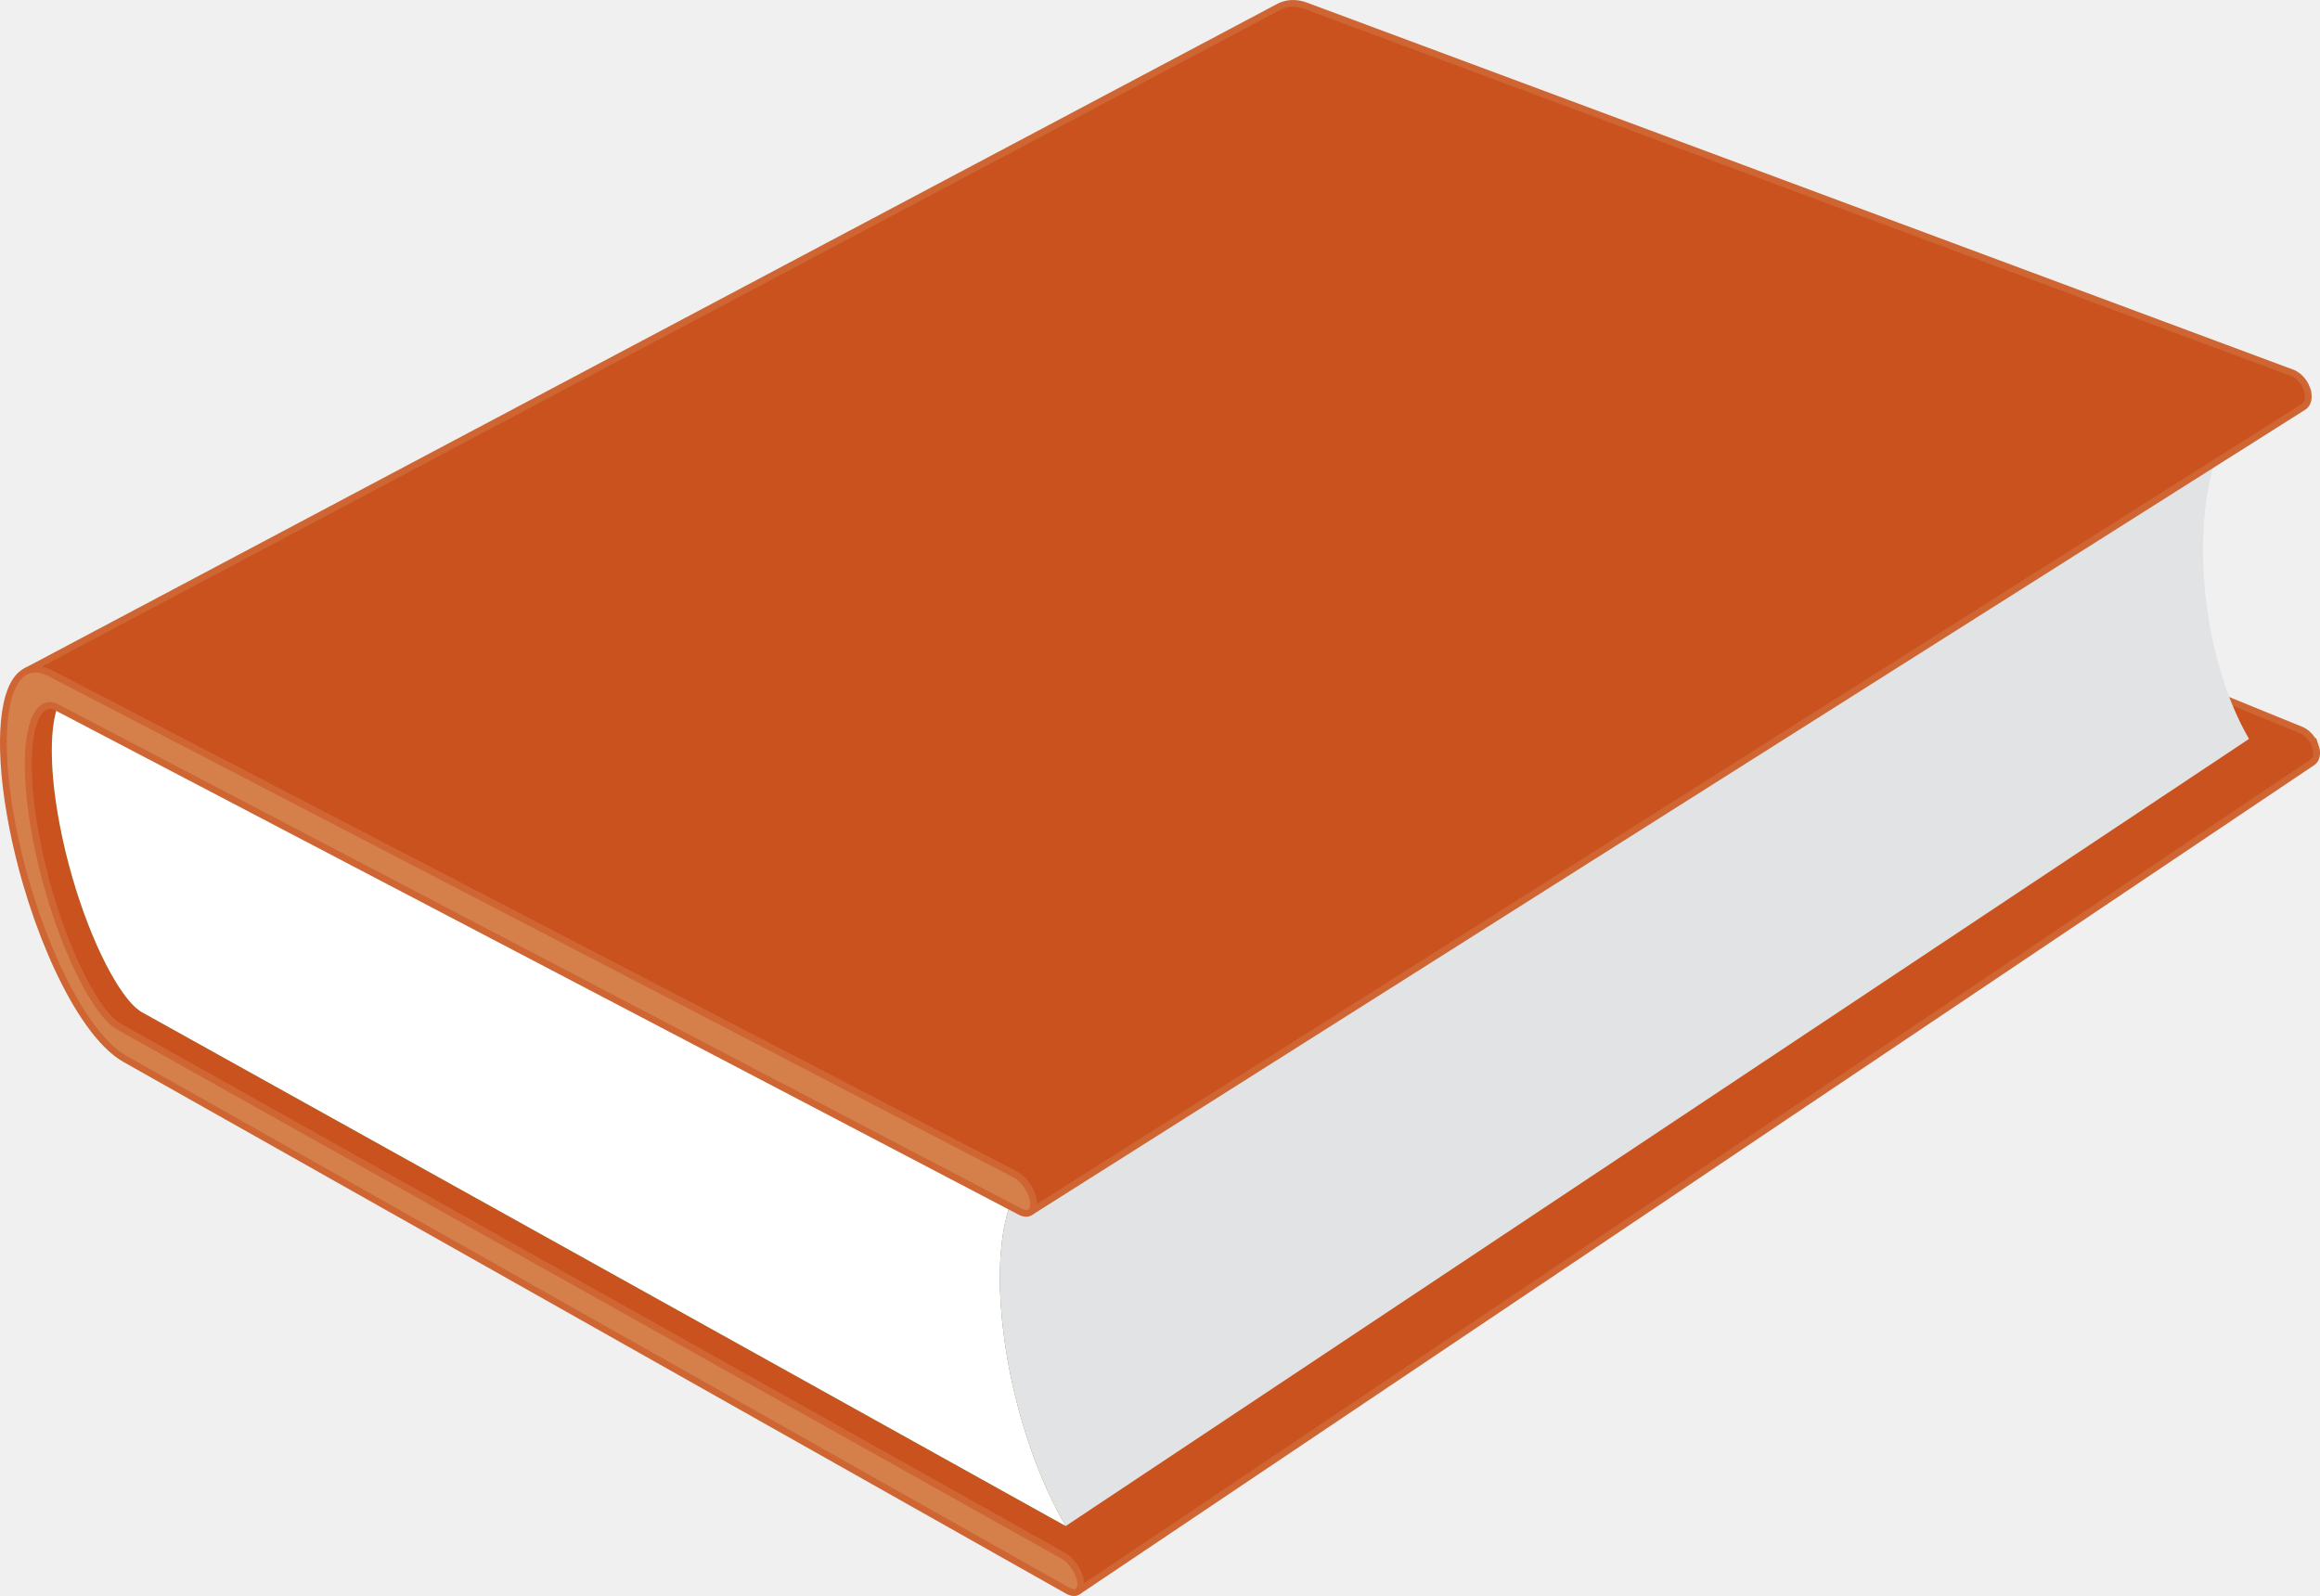
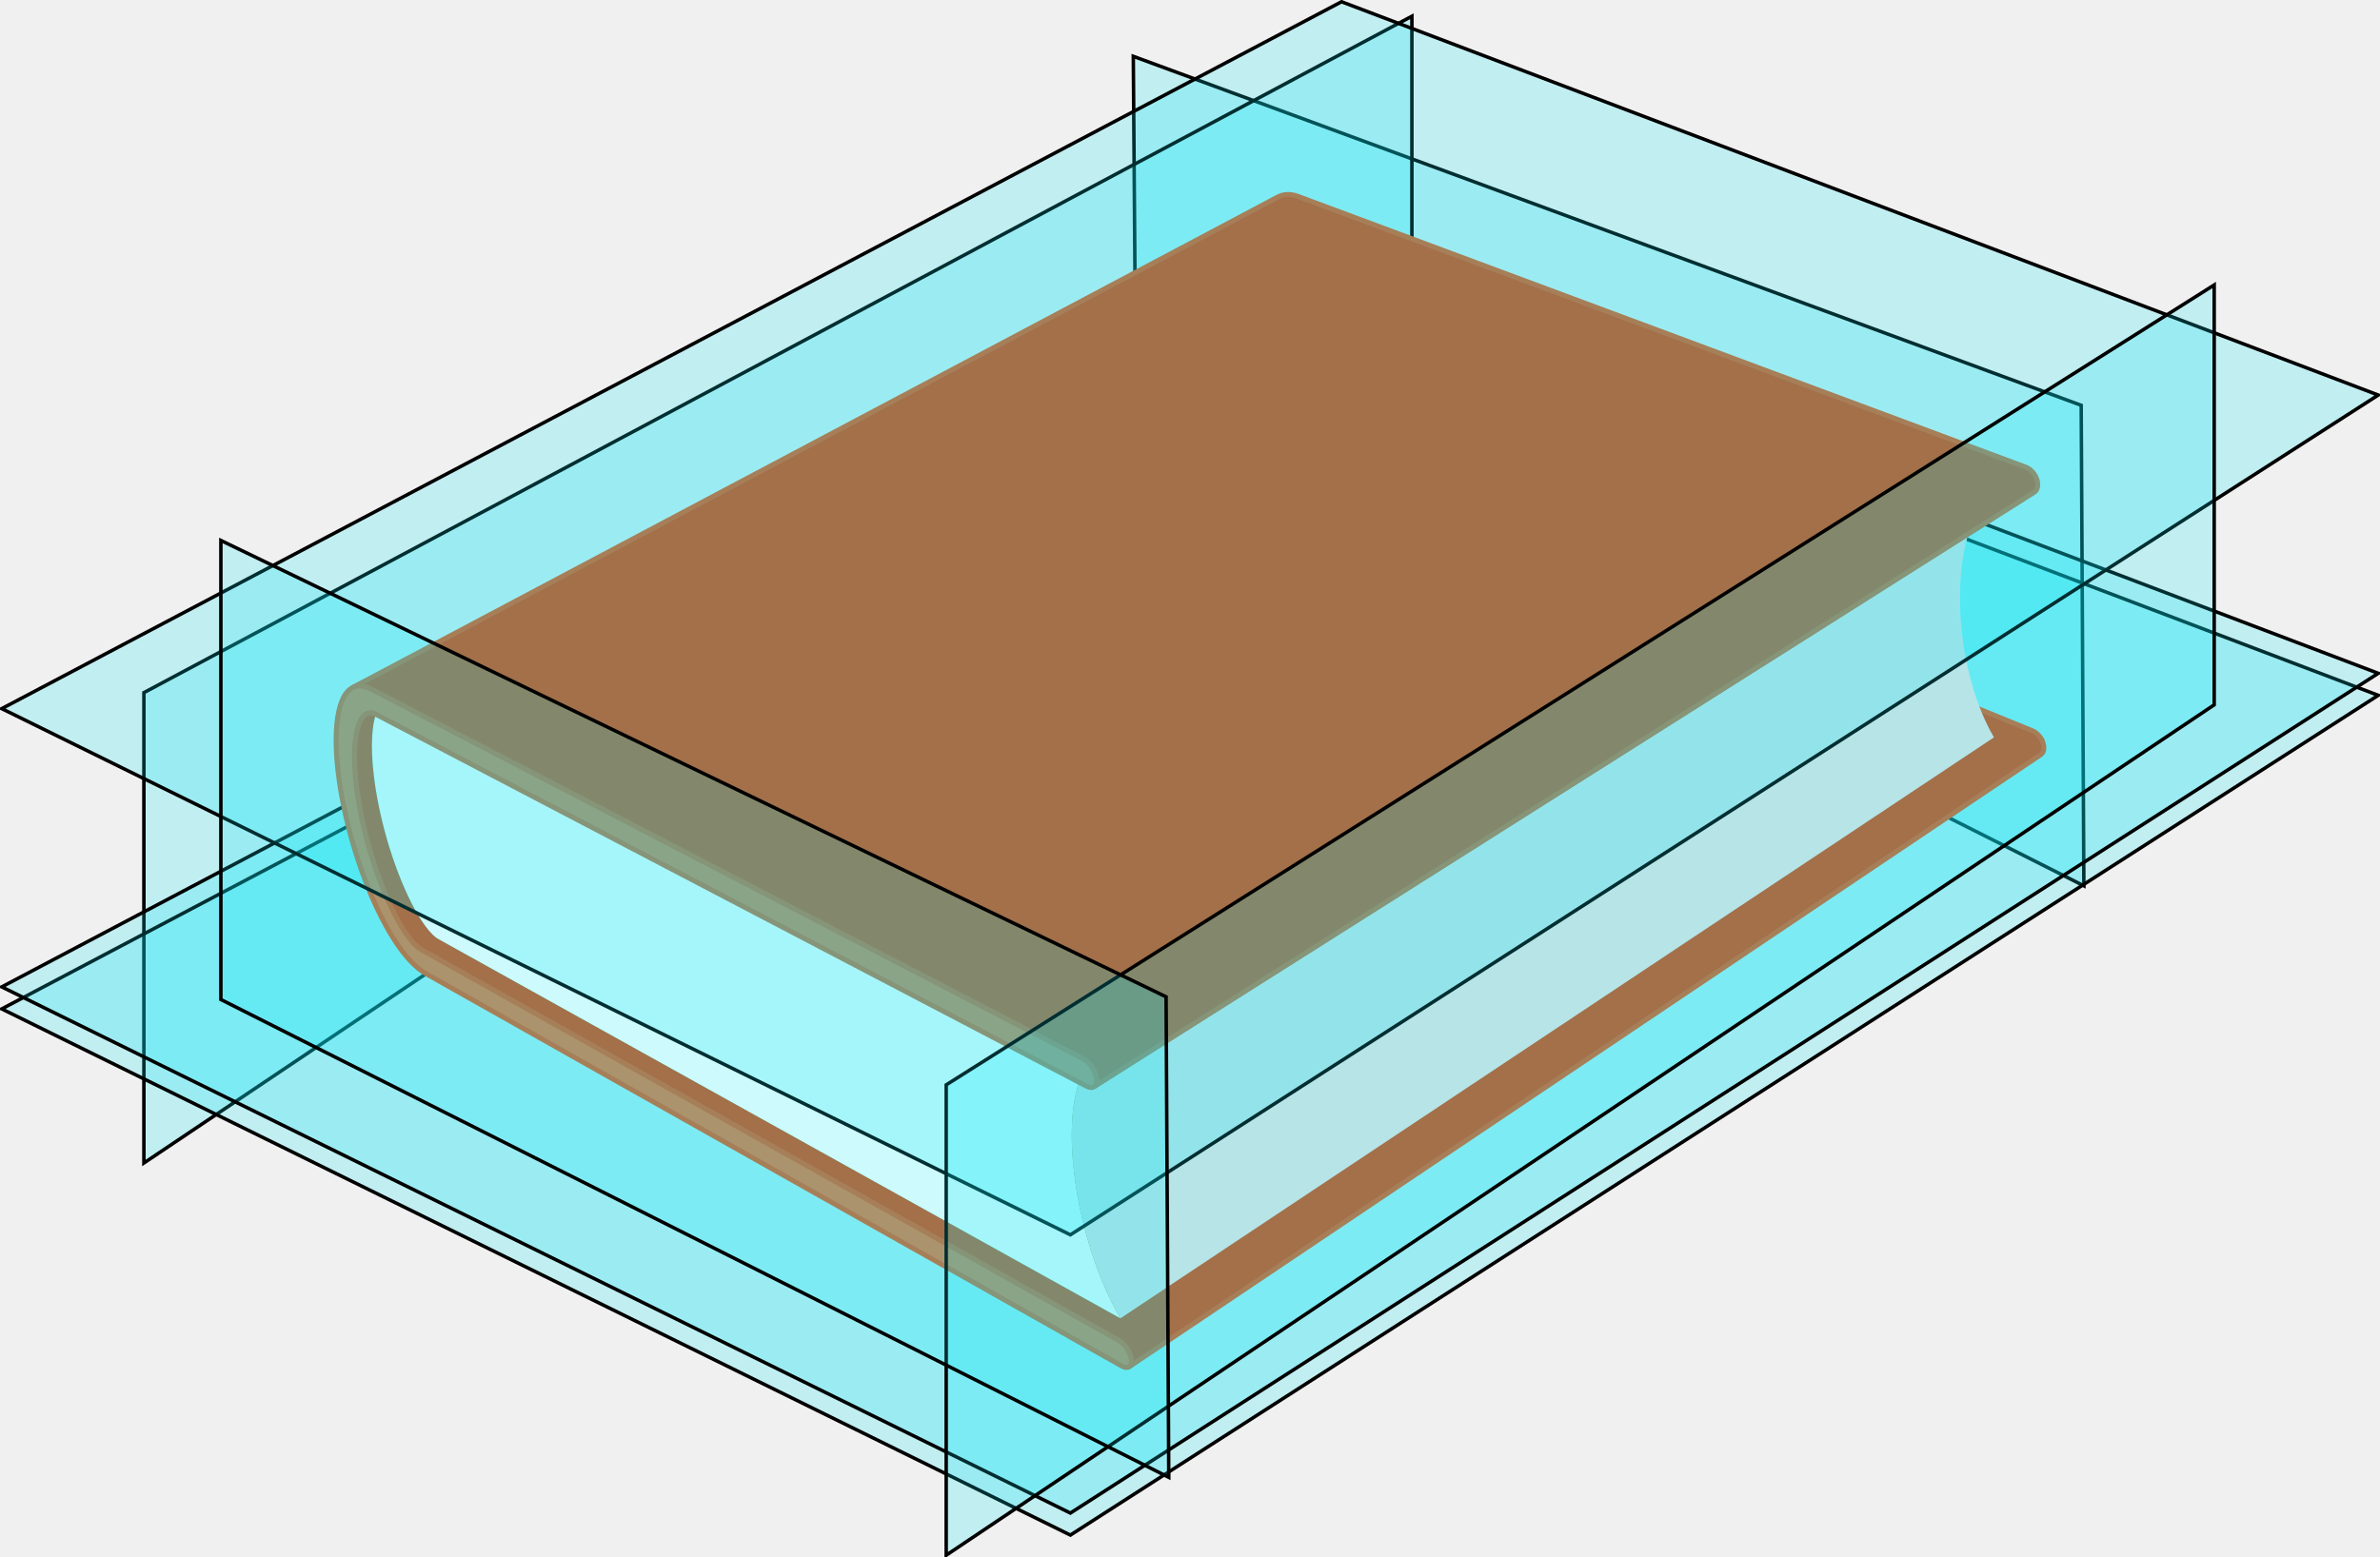
- <svg xmlns="http://www.w3.org/2000/svg" id="Layer_1" xml:space="preserve" version="1.0" viewBox="0 0 686.931 472.607">
-   <path id="path3" style="stroke:#ce6532;stroke-width:2;fill:#ca521f" d="m685.53 220.8c-0.24-0.67-0.58-1.33-1-1.93-0.42-0.61-0.91-1.16-1.46-1.63-0.54-0.46-1.14-0.84-1.76-1.09l-285.35-116.35c-0.42-0.174-0.84-0.396-1.27-0.672s-0.87-0.607-1.32-1-0.91-0.846-1.39-1.367c-0.47-0.521-0.96-1.11-1.47-1.772-0.75-0.985-1.52-2.131-2.29-3.42s-1.54-2.721-2.3-4.277-1.51-3.236-2.23-5.022c-0.73-1.787-1.42-3.678-2.07-5.657-0.66-1.982-1.28-4.05-1.86-6.186-0.58-2.137-1.11-4.344-1.59-6.602-0.48-2.26-0.9-4.572-1.27-6.919-0.36-2.35-0.66-4.735-0.9-7.138-0.31-3.208-0.49-6.292-0.54-9.219-0.04-2.933 0.03-5.71 0.23-8.301 0.19-2.595 0.51-5.003 0.92-7.193 0.42-2.193 0.94-4.168 1.55-5.892 0.3-0.862 0.62-1.66 0.97-2.392 0.34-0.732 0.7-1.398 1.08-1.996 0.38-0.599 0.77-1.129 1.17-1.589s0.81-0.851 1.22-1.17c0.08-0.057 0.15-0.112 0.23-0.165s0.15-0.104 0.23-0.151c0.07-0.049 0.14-0.095 0.22-0.139s0.15-0.086 0.22-0.126c-123.45 65.965-246.9 131.92-370.35 197.88-0.063 0.04-0.126 0.07-0.19 0.11s-0.127 0.08-0.19 0.13c-0.063 0.04-0.126 0.08-0.189 0.13-0.062 0.05-0.125 0.1-0.188 0.15-0.344 0.29-0.675 0.66-0.988 1.11-0.313 0.44-0.609 0.96-0.884 1.55-0.274 0.59-0.528 1.26-0.757 2-0.229 0.73-0.433 1.54-0.608 2.42-0.355 1.76-0.597 3.79-0.716 6.06-0.12 2.27-0.118 4.78 0.012 7.5s0.389 5.64 0.783 8.74 0.924 6.37 1.597 9.79c0.501 2.57 1.064 5.11 1.678 7.63s1.279 5 1.988 7.44c0.708 2.43 1.458 4.82 2.242 7.13 0.783 2.32 1.601 4.57 2.442 6.73 0.836 2.16 1.7 4.23 2.575 6.19s1.761 3.81 2.644 5.54c0.883 1.72 1.763 3.31 2.623 4.76 0.861 1.44 1.703 2.73 2.511 3.86 0.544 0.75 1.063 1.43 1.562 2.03s0.977 1.13 1.437 1.59c0.46 0.47 0.904 0.86 1.333 1.2s0.843 0.62 1.247 0.85l279.72 156.76c0.62 0.35 1.22 0.82 1.79 1.38 0.57 0.57 1.1 1.22 1.56 1.91s0.86 1.43 1.16 2.18c0.31 0.74 0.52 1.49 0.6 2.2 0.05 0.36 0.06 0.69 0.04 1-0.02 0.3-0.06 0.57-0.14 0.82s-0.18 0.46-0.31 0.64c-0.13 0.19-0.28 0.34-0.45 0.46 121.86-81.86 243.73-163.72 365.6-245.58 0.2-0.13 0.38-0.3 0.54-0.49 0.15-0.19 0.29-0.41 0.4-0.65 0.1-0.25 0.19-0.52 0.24-0.81s0.08-0.61 0.07-0.94c-0.01-0.67-0.16-1.36-0.4-2.04z" />
-   <g id="g5">
+ <svg xmlns="http://www.w3.org/2000/svg" id="Layer_1" xml:space="preserve" version="1.0" viewBox="0 0 954.574 624.664" width="100%" height="100%">
+   <defs id="defs3006" />
+   <path style="color:#000000;fill:#08e7f3;fill-opacity:0.202;fill-rule:nonzero;stroke:#000000;stroke-width:1.4px;stroke-linecap:butt;stroke-linejoin:miter;stroke-miterlimit:4;stroke-opacity:1;stroke-dasharray:none;stroke-dashoffset:0;marker:none;visibility:visible;display:inline;overflow:visible;enable-background:accumulate" d="M 454.543,22.596 834.729,162.608 835.806,355.393 455.62,163.685 z" id="path_xz2" />
+   <path style="color:#000000;fill:#08e7f3;fill-opacity:0.202;fill-rule:nonzero;stroke:#000000;stroke-width:1.4px;stroke-linecap:butt;stroke-linejoin:miter;stroke-miterlimit:4;stroke-opacity:1;stroke-dasharray:none;stroke-dashoffset:0;marker:none;visibility:visible;display:inline;overflow:visible;enable-background:accumulate" d="m 57.713,466.605 0,-188.716 508.573,-271.381 0,118.915 z" id="path_yz2" />
+   <path style="fill:#08e7f3;fill-opacity:0.202;stroke:#000000;stroke-width:1.4px;stroke-linecap:butt;stroke-linejoin:miter;stroke-opacity:1" d="M 538.06,121.17 0.7,404.777 429.308,615.882 953.874,278.966 z" id="path_xy3" />
+   <path style="fill:#08e7f3;fill-opacity:0.202;stroke:#000000;stroke-width:1.4px;stroke-linecap:butt;stroke-linejoin:miter;stroke-opacity:1" d="M 538.06,112.338 0.7,395.944 429.308,607.05 953.874,270.134 z" id="path_xy2" />
+   <path id="path3" style="fill:#ca521f;stroke:#ce6532;stroke-width:2" d="m 819.351,297.829 c -0.24,-0.67 -0.58,-1.33 -1,-1.93 -0.42,-0.61 -0.91,-1.16 -1.46,-1.63 -0.54,-0.46 -1.14,-0.84 -1.76,-1.09 l -285.35,-116.35 c -0.42,-0.174 -0.84,-0.396 -1.27,-0.672 -0.43,-0.276 -0.87,-0.607 -1.32,-1 -0.45,-0.393 -0.91,-0.846 -1.39,-1.367 -0.47,-0.521 -0.96,-1.11 -1.47,-1.772 -0.75,-0.985 -1.52,-2.131 -2.29,-3.42 -0.77,-1.289 -1.54,-2.721 -2.3,-4.277 -0.76,-1.556 -1.51,-3.236 -2.23,-5.022 -0.73,-1.787 -1.42,-3.678 -2.07,-5.657 -0.66,-1.982 -1.28,-4.05 -1.86,-6.186 -0.58,-2.137 -1.11,-4.344 -1.59,-6.602 -0.48,-2.26 -0.9,-4.572 -1.27,-6.919 -0.36,-2.35 -0.66,-4.735 -0.9,-7.138 -0.31,-3.208 -0.49,-6.292 -0.54,-9.219 -0.04,-2.933 0.03,-5.71 0.23,-8.301 0.19,-2.595 0.51,-5.003 0.92,-7.193 0.42,-2.193 0.94,-4.168 1.55,-5.892 0.3,-0.862 0.62,-1.66 0.97,-2.392 0.34,-0.732 0.7,-1.398 1.08,-1.996 0.38,-0.599 0.77,-1.129 1.17,-1.589 0.4,-0.46 0.81,-0.851 1.22,-1.17 0.08,-0.057 0.15,-0.112 0.23,-0.165 0.08,-0.053 0.15,-0.104 0.23,-0.151 0.07,-0.049 0.14,-0.095 0.22,-0.139 0.08,-0.044 0.15,-0.086 0.22,-0.126 -123.45,65.965 -246.9,131.92 -370.35,197.88 -0.063,0.04 -0.126,0.07 -0.19,0.11 -0.064,0.04 -0.127,0.08 -0.19,0.13 -0.063,0.04 -0.126,0.08 -0.189,0.13 -0.062,0.05 -0.125,0.1 -0.188,0.15 -0.344,0.29 -0.675,0.66 -0.988,1.11 -0.313,0.44 -0.609,0.96 -0.884,1.55 -0.274,0.59 -0.528,1.26 -0.757,2 -0.229,0.73 -0.433,1.54 -0.608,2.42 -0.355,1.76 -0.597,3.79 -0.716,6.06 -0.12,2.27 -0.118,4.78 0.012,7.5 0.13,2.72 0.389,5.64 0.783,8.74 0.394,3.1 0.924,6.37 1.597,9.79 0.501,2.57 1.064,5.11 1.678,7.63 0.614,2.52 1.279,5 1.988,7.44 0.708,2.43 1.458,4.82 2.242,7.13 0.783,2.32 1.601,4.57 2.442,6.73 0.836,2.16 1.7,4.23 2.575,6.19 0.875,1.96 1.761,3.81 2.644,5.54 0.883,1.72 1.763,3.31 2.623,4.76 0.861,1.44 1.703,2.73 2.511,3.86 0.544,0.75 1.063,1.43 1.562,2.03 0.499,0.6 0.977,1.13 1.437,1.59 0.46,0.47 0.904,0.86 1.333,1.2 0.429,0.34 0.843,0.62 1.247,0.85 l 279.72,156.76 c 0.62,0.35 1.22,0.82 1.79,1.38 0.57,0.57 1.1,1.22 1.56,1.91 0.46,0.69 0.86,1.43 1.16,2.18 0.31,0.74 0.52,1.49 0.6,2.2 0.05,0.36 0.06,0.69 0.04,1 -0.02,0.3 -0.06,0.57 -0.14,0.82 -0.08,0.25 -0.18,0.46 -0.31,0.64 -0.13,0.19 -0.28,0.34 -0.45,0.46 121.86,-81.86 243.73,-163.72 365.6,-245.58 0.2,-0.13 0.38,-0.3 0.54,-0.49 0.15,-0.19 0.29,-0.41 0.4,-0.65 0.1,-0.25 0.19,-0.52 0.24,-0.81 0.05,-0.29 0.08,-0.61 0.07,-0.94 -0.01,-0.67 -0.16,-1.36 -0.4,-2.04 z" />
+   <g id="g5" transform="translate(133.8215,77.02855)">
    <g id="g7">
      <g id="g9">
        <g id="g11">
-           <path id="path13" style="fill:#3f973e" d="m297.16 394.96c0.51 4.06 1.19 8.1 2 12.1 0.82 4 1.77 7.94 2.85 11.81 1.08 3.85 2.28 7.63 3.59 11.28 1.3 3.65 2.72 7.18 4.23 10.56 0.45 0.99 0.9 1.96 1.36 2.92 0.45 0.96 0.92 1.91 1.4 2.84s0.96 1.85 1.45 2.75c0.5 0.91 1 1.8 1.51 2.67l-273.48-152.13c-0.411-0.23-0.828-0.51-1.26-0.85s-0.877-0.73-1.34-1.2-0.943-0.99-1.444-1.6c-0.501-0.6-1.022-1.28-1.568-2.04-0.812-1.12-1.656-2.42-2.52-3.87-0.864-1.44-1.745-3.04-2.63-4.77s-1.772-3.59-2.648-5.56-1.739-4.04-2.576-6.21c-0.841-2.17-1.657-4.42-2.439-6.75-0.783-2.32-1.531-4.72-2.236-7.16-0.706-2.44-1.368-4.94-1.979-7.46-0.61-2.53-1.169-5.09-1.665-7.66-0.667-3.43-1.189-6.72-1.575-9.83-0.387-3.12-0.637-6.05-0.758-8.78-0.122-2.73-0.114-5.26 0.016-7.54 0.129-2.28 0.38-4.32 0.746-6.09 0.18-0.88 0.389-1.69 0.623-2.44 0.234-0.74 0.493-1.41 0.772-2 0.28-0.6 0.581-1.12 0.898-1.57 0.318-0.44 0.653-0.82 1.001-1.11 0.354-0.3 0.714-0.52 1.08-0.67 0.366-0.16 0.738-0.24 1.117-0.26 0.38-0.02 0.767 0.02 1.161 0.12 0.395 0.1 0.798 0.26 1.211 0.47l278.84 144.79c-0.68 0.8-1.3 1.71-1.86 2.72-0.57 1-1.09 2.1-1.56 3.28-0.46 1.18-0.88 2.45-1.26 3.8-0.37 1.35-0.69 2.78-0.98 4.29-0.38 2.08-0.67 4.31-0.87 6.67s-0.31 4.85-0.32 7.46c-0.02 2.61 0.07 5.34 0.25 8.18 0.19 2.84 0.47 5.79 0.86 8.84z" />
+           <path id="path13" style="fill:#3f973e" d="m 297.16,394.96 c 0.51,4.06 1.19,8.1 2,12.1 0.82,4 1.77,7.94 2.85,11.81 1.08,3.85 2.28,7.63 3.59,11.28 1.3,3.65 2.72,7.18 4.23,10.56 0.45,0.99 0.9,1.96 1.36,2.92 0.45,0.96 0.92,1.91 1.4,2.84 0.48,0.93 0.96,1.85 1.45,2.75 0.5,0.91 1,1.8 1.51,2.67 L 42.07,299.76 c -0.411,-0.23 -0.828,-0.51 -1.26,-0.85 -0.432,-0.34 -0.877,-0.73 -1.34,-1.2 -0.463,-0.47 -0.943,-0.99 -1.444,-1.6 -0.501,-0.6 -1.022,-1.28 -1.568,-2.04 -0.812,-1.12 -1.656,-2.42 -2.52,-3.87 -0.864,-1.44 -1.745,-3.04 -2.63,-4.77 -0.885,-1.73 -1.772,-3.59 -2.648,-5.56 -0.876,-1.97 -1.739,-4.04 -2.576,-6.21 -0.841,-2.17 -1.657,-4.42 -2.439,-6.75 -0.783,-2.32 -1.531,-4.72 -2.236,-7.16 -0.706,-2.44 -1.368,-4.94 -1.979,-7.46 -0.61,-2.53 -1.169,-5.09 -1.665,-7.66 -0.667,-3.43 -1.189,-6.72 -1.575,-9.83 -0.387,-3.12 -0.637,-6.05 -0.758,-8.78 -0.122,-2.73 -0.114,-5.26 0.016,-7.54 0.129,-2.28 0.38,-4.32 0.746,-6.09 0.18,-0.88 0.389,-1.69 0.623,-2.44 0.234,-0.74 0.493,-1.41 0.772,-2 0.28,-0.6 0.581,-1.12 0.898,-1.57 0.318,-0.44 0.653,-0.82 1.001,-1.11 0.354,-0.3 0.714,-0.52 1.08,-0.67 0.366,-0.16 0.738,-0.24 1.117,-0.26 0.38,-0.02 0.767,0.02 1.161,0.12 0.395,0.1 0.798,0.26 1.211,0.47 l 278.84,144.79 c -0.68,0.8 -1.3,1.71 -1.86,2.72 -0.57,1 -1.09,2.1 -1.56,3.28 -0.46,1.18 -0.88,2.45 -1.26,3.8 -0.37,1.35 -0.69,2.78 -0.98,4.29 -0.38,2.08 -0.67,4.31 -0.87,6.67 -0.2,2.36 -0.31,4.85 -0.32,7.46 -0.02,2.61 0.07,5.34 0.25,8.18 0.19,2.84 0.47,5.79 0.86,8.84 z" />
        </g>
      </g>
    </g>
  </g>
-   <g id="g15">
+   <g id="g15" transform="translate(133.8215,77.02855)">
    <g id="g17">
      <g id="g19">
        <g id="g21">
-           <path id="path23" style="fill:#ffffff" d="m297.16 394.96c0.51 4.06 1.19 8.1 2 12.1 0.82 4 1.77 7.94 2.85 11.81 1.08 3.85 2.28 7.63 3.59 11.28 1.3 3.65 2.72 7.18 4.23 10.56 0.45 0.99 0.9 1.96 1.36 2.92 0.45 0.96 0.92 1.91 1.4 2.84s0.96 1.85 1.45 2.75c0.5 0.91 1 1.8 1.51 2.67l-273.48-152.13c-0.411-0.23-0.828-0.51-1.26-0.85s-0.877-0.73-1.34-1.2-0.943-0.99-1.444-1.6c-0.501-0.6-1.022-1.28-1.568-2.04-0.812-1.12-1.656-2.42-2.52-3.87-0.864-1.44-1.745-3.04-2.63-4.77s-1.772-3.59-2.648-5.56-1.739-4.04-2.576-6.21c-0.841-2.17-1.657-4.42-2.439-6.75-0.783-2.32-1.531-4.72-2.236-7.16-0.706-2.44-1.368-4.94-1.979-7.46-0.61-2.53-1.169-5.09-1.665-7.66-0.667-3.43-1.189-6.72-1.575-9.83-0.387-3.12-0.637-6.05-0.758-8.78-0.122-2.73-0.114-5.26 0.016-7.54 0.129-2.28 0.38-4.32 0.746-6.09 0.18-0.88 0.389-1.69 0.623-2.44 0.234-0.74 0.493-1.41 0.772-2 0.28-0.6 0.581-1.12 0.898-1.57 0.318-0.44 0.653-0.82 1.001-1.11 0.354-0.3 0.714-0.52 1.08-0.67 0.366-0.16 0.738-0.24 1.117-0.26 0.38-0.02 0.767 0.02 1.161 0.12 0.395 0.1 0.798 0.26 1.211 0.47l278.84 144.79c-0.68 0.8-1.3 1.71-1.86 2.72-0.57 1-1.09 2.1-1.56 3.28-0.46 1.18-0.88 2.45-1.26 3.8-0.37 1.35-0.69 2.78-0.98 4.29-0.38 2.08-0.67 4.31-0.87 6.67s-0.31 4.85-0.32 7.46c-0.02 2.61 0.07 5.34 0.25 8.18 0.19 2.84 0.47 5.79 0.86 8.84z" />
+           <path id="path23" style="fill:#ffffff" d="m 297.16,394.96 c 0.51,4.06 1.19,8.1 2,12.1 0.82,4 1.77,7.94 2.85,11.81 1.08,3.85 2.28,7.63 3.59,11.28 1.3,3.65 2.72,7.18 4.23,10.56 0.45,0.99 0.9,1.96 1.36,2.92 0.45,0.96 0.92,1.91 1.4,2.84 0.48,0.93 0.96,1.85 1.45,2.75 0.5,0.91 1,1.8 1.51,2.67 L 42.07,299.76 c -0.411,-0.23 -0.828,-0.51 -1.26,-0.85 -0.432,-0.34 -0.877,-0.73 -1.34,-1.2 -0.463,-0.47 -0.943,-0.99 -1.444,-1.6 -0.501,-0.6 -1.022,-1.28 -1.568,-2.04 -0.812,-1.12 -1.656,-2.42 -2.52,-3.87 -0.864,-1.44 -1.745,-3.04 -2.63,-4.77 -0.885,-1.73 -1.772,-3.59 -2.648,-5.56 -0.876,-1.97 -1.739,-4.04 -2.576,-6.21 -0.841,-2.17 -1.657,-4.42 -2.439,-6.75 -0.783,-2.32 -1.531,-4.72 -2.236,-7.16 -0.706,-2.44 -1.368,-4.94 -1.979,-7.46 -0.61,-2.53 -1.169,-5.09 -1.665,-7.66 -0.667,-3.43 -1.189,-6.72 -1.575,-9.83 -0.387,-3.12 -0.637,-6.05 -0.758,-8.78 -0.122,-2.73 -0.114,-5.26 0.016,-7.54 0.129,-2.28 0.38,-4.32 0.746,-6.09 0.18,-0.88 0.389,-1.69 0.623,-2.44 0.234,-0.74 0.493,-1.41 0.772,-2 0.28,-0.6 0.581,-1.12 0.898,-1.57 0.318,-0.44 0.653,-0.82 1.001,-1.11 0.354,-0.3 0.714,-0.52 1.08,-0.67 0.366,-0.16 0.738,-0.24 1.117,-0.26 0.38,-0.02 0.767,0.02 1.161,0.12 0.395,0.1 0.798,0.26 1.211,0.47 l 278.84,144.79 c -0.68,0.8 -1.3,1.71 -1.86,2.72 -0.57,1 -1.09,2.1 -1.56,3.28 -0.46,1.18 -0.88,2.45 -1.26,3.8 -0.37,1.35 -0.69,2.78 -0.98,4.29 -0.38,2.08 -0.67,4.31 -0.87,6.67 -0.2,2.36 -0.31,4.85 -0.32,7.46 -0.02,2.61 0.07,5.34 0.25,8.18 0.19,2.84 0.47,5.79 0.86,8.84 z" />
        </g>
-         <path id="path25" style="fill:#3f973e" d="m378.6 15.184c-0.36-0.131-0.7-0.229-1.05-0.289s-0.69-0.084-1.03-0.068c-0.35 0.016-0.69 0.071-1.04 0.169-0.34 0.098-0.68 0.237-1.03 0.422-118.07 63.111-236.13 126.22-354.2 189.33 0.301-0.16 0.603-0.27 0.909-0.34 0.307-0.07 0.618-0.09 0.934-0.07s0.638 0.08 0.965 0.18 0.66 0.23 0.999 0.41l278.84 144.79 360.36-226.93-284.66-107.61z" />
-         <path id="path27" style="fill:#e2e3e4" d="m664.59 216.43c-0.43-0.8-0.85-1.62-1.26-2.46s-0.81-1.69-1.19-2.55c-0.39-0.86-0.77-1.74-1.14-2.64-1.25-3.05-2.39-6.26-3.39-9.6-1.01-3.34-1.89-6.8-2.63-10.36-0.74-3.57-1.34-7.23-1.78-10.95-0.44-3.73-0.73-7.51-0.85-11.33-0.09-2.86-0.08-5.64 0.03-8.33 0.1-2.69 0.31-5.28 0.6-7.77 0.29-2.5 0.67-4.88 1.13-7.15 0.47-2.27 1.02-4.43 1.65-6.45 0.45-1.47 0.95-2.86 1.49-4.19s1.12-2.59 1.74-3.77c0.63-1.18 1.29-2.28 2-3.3 0.71-1.01 1.47-1.95 2.27-2.79l-360.37 226.93c-0.67 0.8-1.29 1.71-1.85 2.71-0.57 1.01-1.09 2.1-1.56 3.29-0.47 1.18-0.88 2.45-1.26 3.8-0.37 1.35-0.7 2.78-0.98 4.29-0.38 2.08-0.67 4.31-0.87 6.67-0.21 2.35-0.31 4.85-0.33 7.46-0.01 2.61 0.08 5.34 0.26 8.18s0.47 5.79 0.86 8.84c0.51 4.06 1.19 8.1 2 12.1 0.82 4 1.77 7.94 2.85 11.81 1.08 3.85 2.28 7.63 3.59 11.28 1.3 3.65 2.72 7.18 4.23 10.56 0.45 0.99 0.9 1.96 1.35 2.92 0.46 0.96 0.93 1.91 1.41 2.84 0.47 0.93 0.96 1.85 1.45 2.75 0.5 0.91 1 1.8 1.51 2.67l350.36-233.08c-0.45-0.78-0.89-1.57-1.32-2.38z" />
+         <path id="path25" style="fill:#3f973e" d="m 378.6,15.184 c -0.36,-0.131 -0.7,-0.229 -1.05,-0.289 -0.35,-0.06 -0.69,-0.084 -1.03,-0.068 -0.35,0.016 -0.69,0.071 -1.04,0.169 -0.34,0.098 -0.68,0.237 -1.03,0.422 -118.07,63.111 -236.13,126.22 -354.2,189.33 0.301,-0.16 0.603,-0.27 0.909,-0.34 0.307,-0.07 0.618,-0.09 0.934,-0.07 0.316,0.02 0.638,0.08 0.965,0.18 0.327,0.1 0.66,0.23 0.999,0.41 l 278.84,144.79 360.36,-226.93 -284.66,-107.61 z" />
+         <path id="path27" style="fill:#e2e3e4" d="m 664.59,216.43 c -0.43,-0.8 -0.85,-1.62 -1.26,-2.46 -0.41,-0.84 -0.81,-1.69 -1.19,-2.55 -0.39,-0.86 -0.77,-1.74 -1.14,-2.64 -1.25,-3.05 -2.39,-6.26 -3.39,-9.6 -1.01,-3.34 -1.89,-6.8 -2.63,-10.36 -0.74,-3.57 -1.34,-7.23 -1.78,-10.95 -0.44,-3.73 -0.73,-7.51 -0.85,-11.33 -0.09,-2.86 -0.08,-5.64 0.03,-8.33 0.1,-2.69 0.31,-5.28 0.6,-7.77 0.29,-2.5 0.67,-4.88 1.13,-7.15 0.47,-2.27 1.02,-4.43 1.65,-6.45 0.45,-1.47 0.95,-2.86 1.49,-4.19 0.54,-1.33 1.12,-2.59 1.74,-3.77 0.63,-1.18 1.29,-2.28 2,-3.3 0.71,-1.01 1.47,-1.95 2.27,-2.79 L 302.89,349.72 c -0.67,0.8 -1.29,1.71 -1.85,2.71 -0.57,1.01 -1.09,2.1 -1.56,3.29 -0.47,1.18 -0.88,2.45 -1.26,3.8 -0.37,1.35 -0.7,2.78 -0.98,4.29 -0.38,2.08 -0.67,4.31 -0.87,6.67 -0.21,2.35 -0.31,4.85 -0.33,7.46 -0.01,2.61 0.08,5.34 0.26,8.18 0.18,2.84 0.47,5.79 0.86,8.84 0.51,4.06 1.19,8.1 2,12.1 0.82,4 1.77,7.94 2.85,11.81 1.08,3.85 2.28,7.63 3.59,11.28 1.3,3.65 2.72,7.18 4.23,10.56 0.45,0.99 0.9,1.96 1.35,2.92 0.46,0.96 0.93,1.91 1.41,2.84 0.47,0.93 0.96,1.85 1.45,2.75 0.5,0.91 1,1.8 1.51,2.67 L 665.91,218.81 c -0.45,-0.78 -0.89,-1.57 -1.32,-2.38 z" />
      </g>
    </g>
  </g>
-   <path id="path29" style="stroke:#ce6532;stroke-width:2;fill:#ca521f" d="m683.05 115.13c-0.25-0.7-0.6-1.37-1.03-1.99s-0.93-1.18-1.49-1.65c-0.56-0.46-1.17-0.83-1.81-1.07l-292.02-108.68c-0.77-0.289-1.51-0.487-2.24-0.606-0.72-0.118-1.42-0.157-2.1-0.122s-1.33 0.144-1.95 0.319c-0.63 0.175-1.23 0.417-1.8 0.72-123.69 65.605-247.39 131.21-371.08 196.81 0.489-0.26 1.012-0.45 1.566-0.57s1.142-0.16 1.761-0.12c0.619 0.03 1.27 0.15 1.95 0.35 0.681 0.2 1.391 0.49 2.13 0.88l285.76 148.46c0.63 0.33 1.25 0.8 1.84 1.36 0.58 0.56 1.12 1.22 1.6 1.93s0.89 1.48 1.2 2.25c0.31 0.78 0.53 1.57 0.62 2.32 0.05 0.41 0.07 0.78 0.04 1.13-0.02 0.34-0.08 0.65-0.16 0.93-0.09 0.27-0.21 0.52-0.36 0.72s-0.33 0.37-0.53 0.5c125.69-79.51 251.37-159.01 377.07-238.52 0.23-0.14 0.44-0.32 0.62-0.53s0.33-0.46 0.46-0.73c0.12-0.27 0.22-0.57 0.28-0.9s0.09-0.68 0.08-1.06c-0.02-0.71-0.16-1.43-0.41-2.13z" />
-   <g id="g31">
-     <path id="path33" style="stroke:#ce6532;stroke-width:2;fill:#d5804b" d="m14.937 199.4l285.76 148.46c0.63 0.33 1.25 0.8 1.84 1.36 0.58 0.56 1.12 1.22 1.6 1.93s0.89 1.48 1.2 2.25c0.31 0.78 0.53 1.57 0.62 2.32 0.1 0.76 0.06 1.41-0.09 1.95-0.15 0.53-0.41 0.94-0.77 1.22-0.35 0.28-0.79 0.42-1.31 0.41-0.51-0.01-1.09-0.17-1.72-0.5l-285.15-149.28c-0.411-0.22-0.812-0.38-1.203-0.48s-0.775-0.14-1.151-0.12c-0.375 0.02-0.744 0.1-1.105 0.26-0.362 0.15-0.717 0.37-1.067 0.66-0.344 0.29-0.675 0.66-0.988 1.11-0.313 0.44-0.609 0.96-0.884 1.55-0.274 0.59-0.528 1.26-0.757 2-0.229 0.73-0.433 1.54-0.608 2.42-0.355 1.76-0.597 3.79-0.716 6.06-0.12 2.27-0.118 4.78 0.012 7.5s0.389 5.64 0.783 8.74 0.924 6.37 1.597 9.79c0.501 2.57 1.064 5.11 1.678 7.63s1.279 5 1.988 7.44c0.708 2.43 1.458 4.82 2.242 7.13 0.783 2.32 1.601 4.57 2.442 6.73 0.836 2.16 1.7 4.23 2.575 6.19s1.761 3.81 2.644 5.54c0.883 1.72 1.763 3.31 2.623 4.76 0.861 1.44 1.703 2.73 2.511 3.86 0.544 0.75 1.063 1.43 1.562 2.03s0.977 1.13 1.437 1.59c0.46 0.47 0.904 0.86 1.333 1.2s0.843 0.62 1.247 0.85l279.72 156.76c0.61 0.35 1.21 0.82 1.78 1.38 0.57 0.57 1.1 1.22 1.56 1.91s0.86 1.43 1.16 2.18c0.31 0.74 0.52 1.49 0.6 2.2 0.09 0.71 0.05 1.32-0.1 1.81s-0.41 0.86-0.75 1.1c-0.35 0.24-0.78 0.34-1.28 0.3-0.51-0.04-1.07-0.23-1.69-0.58l-279.16-157.48c-0.9-0.51-1.803-1.13-2.704-1.85-0.9-0.72-1.799-1.53-2.689-2.43-0.889-0.9-1.769-1.88-2.633-2.92-0.863-1.04-1.71-2.15-2.533-3.3-0.831-1.16-1.645-2.38-2.443-3.64s-1.581-2.57-2.348-3.93c-0.768-1.35-1.52-2.75-2.257-4.19s-1.46-2.92-2.168-4.43c-1.412-3.03-2.77-6.22-4.058-9.52-1.289-3.31-2.509-6.73-3.645-10.24-1.137-3.52-2.189-7.12-3.143-10.78-0.955-3.66-1.812-7.38-2.553-11.12-0.554-2.81-1.023-5.53-1.41-8.15-0.387-2.63-0.691-5.16-0.914-7.59s-0.364-4.75-0.426-6.96-0.043-4.3 0.054-6.26c0.103-1.95 0.28-3.79 0.538-5.48 0.258-1.7 0.597-3.25 1.021-4.65 0.425-1.4 0.935-2.64 1.537-3.71 0.603-1.06 1.297-1.95 2.088-2.65 0.523-0.46 1.098-0.83 1.724-1.1s1.303-0.43 2.028-0.48c0.726-0.04 1.499 0.03 2.318 0.23 0.819 0.21 1.684 0.53 2.593 1.01z" />
+   <path id="path29" style="fill:#ca521f;stroke:#ce6532;stroke-width:2" d="m 816.871,192.159 c -0.25,-0.7 -0.6,-1.37 -1.03,-1.99 -0.43,-0.62 -0.93,-1.18 -1.49,-1.65 -0.56,-0.46 -1.17,-0.83 -1.81,-1.07 l -292.02,-108.68 c -0.77,-0.289 -1.51,-0.487 -2.24,-0.606 -0.72,-0.118 -1.42,-0.157 -2.1,-0.122 -0.68,0.035 -1.33,0.144 -1.95,0.319 -0.63,0.175 -1.23,0.417 -1.8,0.72 -123.69,65.605 -247.39,131.21 -371.08,196.81 0.489,-0.26 1.012,-0.45 1.566,-0.57 0.554,-0.12 1.142,-0.16 1.761,-0.12 0.619,0.03 1.27,0.15 1.95,0.35 0.681,0.2 1.391,0.49 2.13,0.88 l 285.76,148.46 c 0.63,0.33 1.25,0.8 1.84,1.36 0.58,0.56 1.12,1.22 1.6,1.93 0.48,0.71 0.89,1.48 1.2,2.25 0.31,0.78 0.53,1.57 0.62,2.32 0.05,0.41 0.07,0.78 0.04,1.13 -0.02,0.34 -0.08,0.65 -0.16,0.93 -0.09,0.27 -0.21,0.52 -0.36,0.72 -0.15,0.2 -0.33,0.37 -0.53,0.5 125.69,-79.51 251.37,-159.01 377.07,-238.52 0.23,-0.14 0.44,-0.32 0.62,-0.53 0.18,-0.21 0.33,-0.46 0.46,-0.73 0.12,-0.27 0.22,-0.57 0.28,-0.9 0.06,-0.33 0.09,-0.68 0.08,-1.06 -0.02,-0.71 -0.16,-1.43 -0.41,-2.13 z" />
+   <g id="g31" transform="translate(133.8215,77.02855)">
+     <path id="path33" style="fill:#d5804b;stroke:#ce6532;stroke-width:2" d="m 14.937,199.4 285.76,148.46 c 0.63,0.33 1.25,0.8 1.84,1.36 0.58,0.56 1.12,1.22 1.6,1.93 0.48,0.71 0.89,1.48 1.2,2.25 0.31,0.78 0.53,1.57 0.62,2.32 0.1,0.76 0.06,1.41 -0.09,1.95 -0.15,0.53 -0.41,0.94 -0.77,1.22 -0.35,0.28 -0.79,0.42 -1.31,0.41 -0.51,-0.01 -1.09,-0.17 -1.72,-0.5 L 16.917,209.52 c -0.411,-0.22 -0.812,-0.38 -1.203,-0.48 -0.391,-0.1 -0.775,-0.14 -1.151,-0.12 -0.375,0.02 -0.744,0.1 -1.105,0.26 -0.362,0.15 -0.717,0.37 -1.067,0.66 -0.344,0.29 -0.675,0.66 -0.988,1.11 -0.313,0.44 -0.609,0.96 -0.884,1.55 -0.274,0.59 -0.528,1.26 -0.757,2 -0.229,0.73 -0.433,1.54 -0.608,2.42 -0.355,1.76 -0.597,3.79 -0.716,6.06 -0.12,2.27 -0.118,4.78 0.012,7.5 0.13,2.72 0.389,5.64 0.783,8.74 0.394,3.1 0.924,6.37 1.597,9.79 0.501,2.57 1.064,5.11 1.678,7.63 0.614,2.52 1.279,5 1.988,7.44 0.708,2.43 1.458,4.82 2.242,7.13 0.783,2.32 1.601,4.57 2.442,6.73 0.836,2.16 1.7,4.23 2.575,6.19 0.875,1.96 1.761,3.81 2.644,5.54 0.883,1.72 1.763,3.31 2.623,4.76 0.861,1.44 1.703,2.73 2.511,3.86 0.544,0.75 1.063,1.43 1.562,2.03 0.499,0.6 0.977,1.13 1.437,1.59 0.46,0.47 0.904,0.86 1.333,1.2 0.429,0.34 0.843,0.62 1.247,0.85 l 279.72,156.76 c 0.61,0.35 1.21,0.82 1.78,1.38 0.57,0.57 1.1,1.22 1.56,1.91 0.46,0.69 0.86,1.43 1.16,2.18 0.31,0.74 0.52,1.49 0.6,2.2 0.09,0.71 0.05,1.32 -0.1,1.81 -0.15,0.49 -0.41,0.86 -0.75,1.1 -0.35,0.24 -0.78,0.34 -1.28,0.3 -0.51,-0.04 -1.07,-0.23 -1.69,-0.58 L 36.952,313.54 c -0.9,-0.51 -1.803,-1.13 -2.704,-1.85 -0.9,-0.72 -1.799,-1.53 -2.689,-2.43 -0.889,-0.9 -1.769,-1.88 -2.633,-2.92 -0.863,-1.04 -1.71,-2.15 -2.533,-3.3 -0.831,-1.16 -1.645,-2.38 -2.443,-3.64 -0.798,-1.26 -1.581,-2.57 -2.348,-3.93 -0.768,-1.35 -1.52,-2.75 -2.257,-4.19 -0.737,-1.44 -1.46,-2.92 -2.168,-4.43 -1.412,-3.03 -2.77,-6.22 -4.058,-9.52 C 11.83,274.02 10.61,270.6 9.474,267.09 8.337,263.57 7.285,259.97 6.331,256.31 5.376,252.65 4.519,248.93 3.778,245.19 3.224,242.38 2.755,239.66 2.368,237.04 1.981,234.41 1.677,231.88 1.454,229.45 1.231,227.02 1.09,224.7 1.028,222.49 c -0.062,-2.21 -0.043,-4.3 0.054,-6.26 0.103,-1.95 0.28,-3.79 0.538,-5.48 0.258,-1.7 0.597,-3.25 1.021,-4.65 0.425,-1.4 0.935,-2.64 1.537,-3.71 0.603,-1.06 1.297,-1.95 2.088,-2.65 0.523,-0.46 1.098,-0.83 1.724,-1.1 0.626,-0.27 1.303,-0.43 2.028,-0.48 0.726,-0.04 1.499,0.03 2.318,0.23 0.819,0.21 1.684,0.53 2.593,1.01 z" />
  </g>
+   <path style="fill:#08e7f3;fill-opacity:0.202;stroke:#000000;stroke-width:1.4px;stroke-linecap:butt;stroke-linejoin:miter;stroke-opacity:1" d="M 538.06,0.7 0.7,284.307 429.308,495.412 953.874,158.496 z" id="path_xy1" />
+   <path style="color:#000000;fill:#08e7f3;fill-opacity:0.202;fill-rule:nonzero;stroke:#000000;stroke-width:1.4px;stroke-linecap:butt;stroke-linejoin:miter;stroke-miterlimit:4;stroke-opacity:1;stroke-dasharray:none;stroke-dashoffset:0;marker:none;visibility:visible;display:inline;overflow:visible;enable-background:accumulate" d="m 379.502,623.964 0,-188.716 508.573,-320.923 0,168.458 z" id="path_yz1" />
+   <path style="color:#000000;fill:#08e7f3;fill-opacity:0.202;fill-rule:nonzero;stroke:#000000;stroke-width:1.4px;stroke-linecap:butt;stroke-linejoin:miter;stroke-miterlimit:4;stroke-opacity:1;stroke-dasharray:none;stroke-dashoffset:0;marker:none;visibility:visible;display:inline;overflow:visible;enable-background:accumulate" d="m 88.587,216.838 379.109,183.092 1.077,192.786 L 88.587,401.008 z" id="path_xz1" />
</svg>
